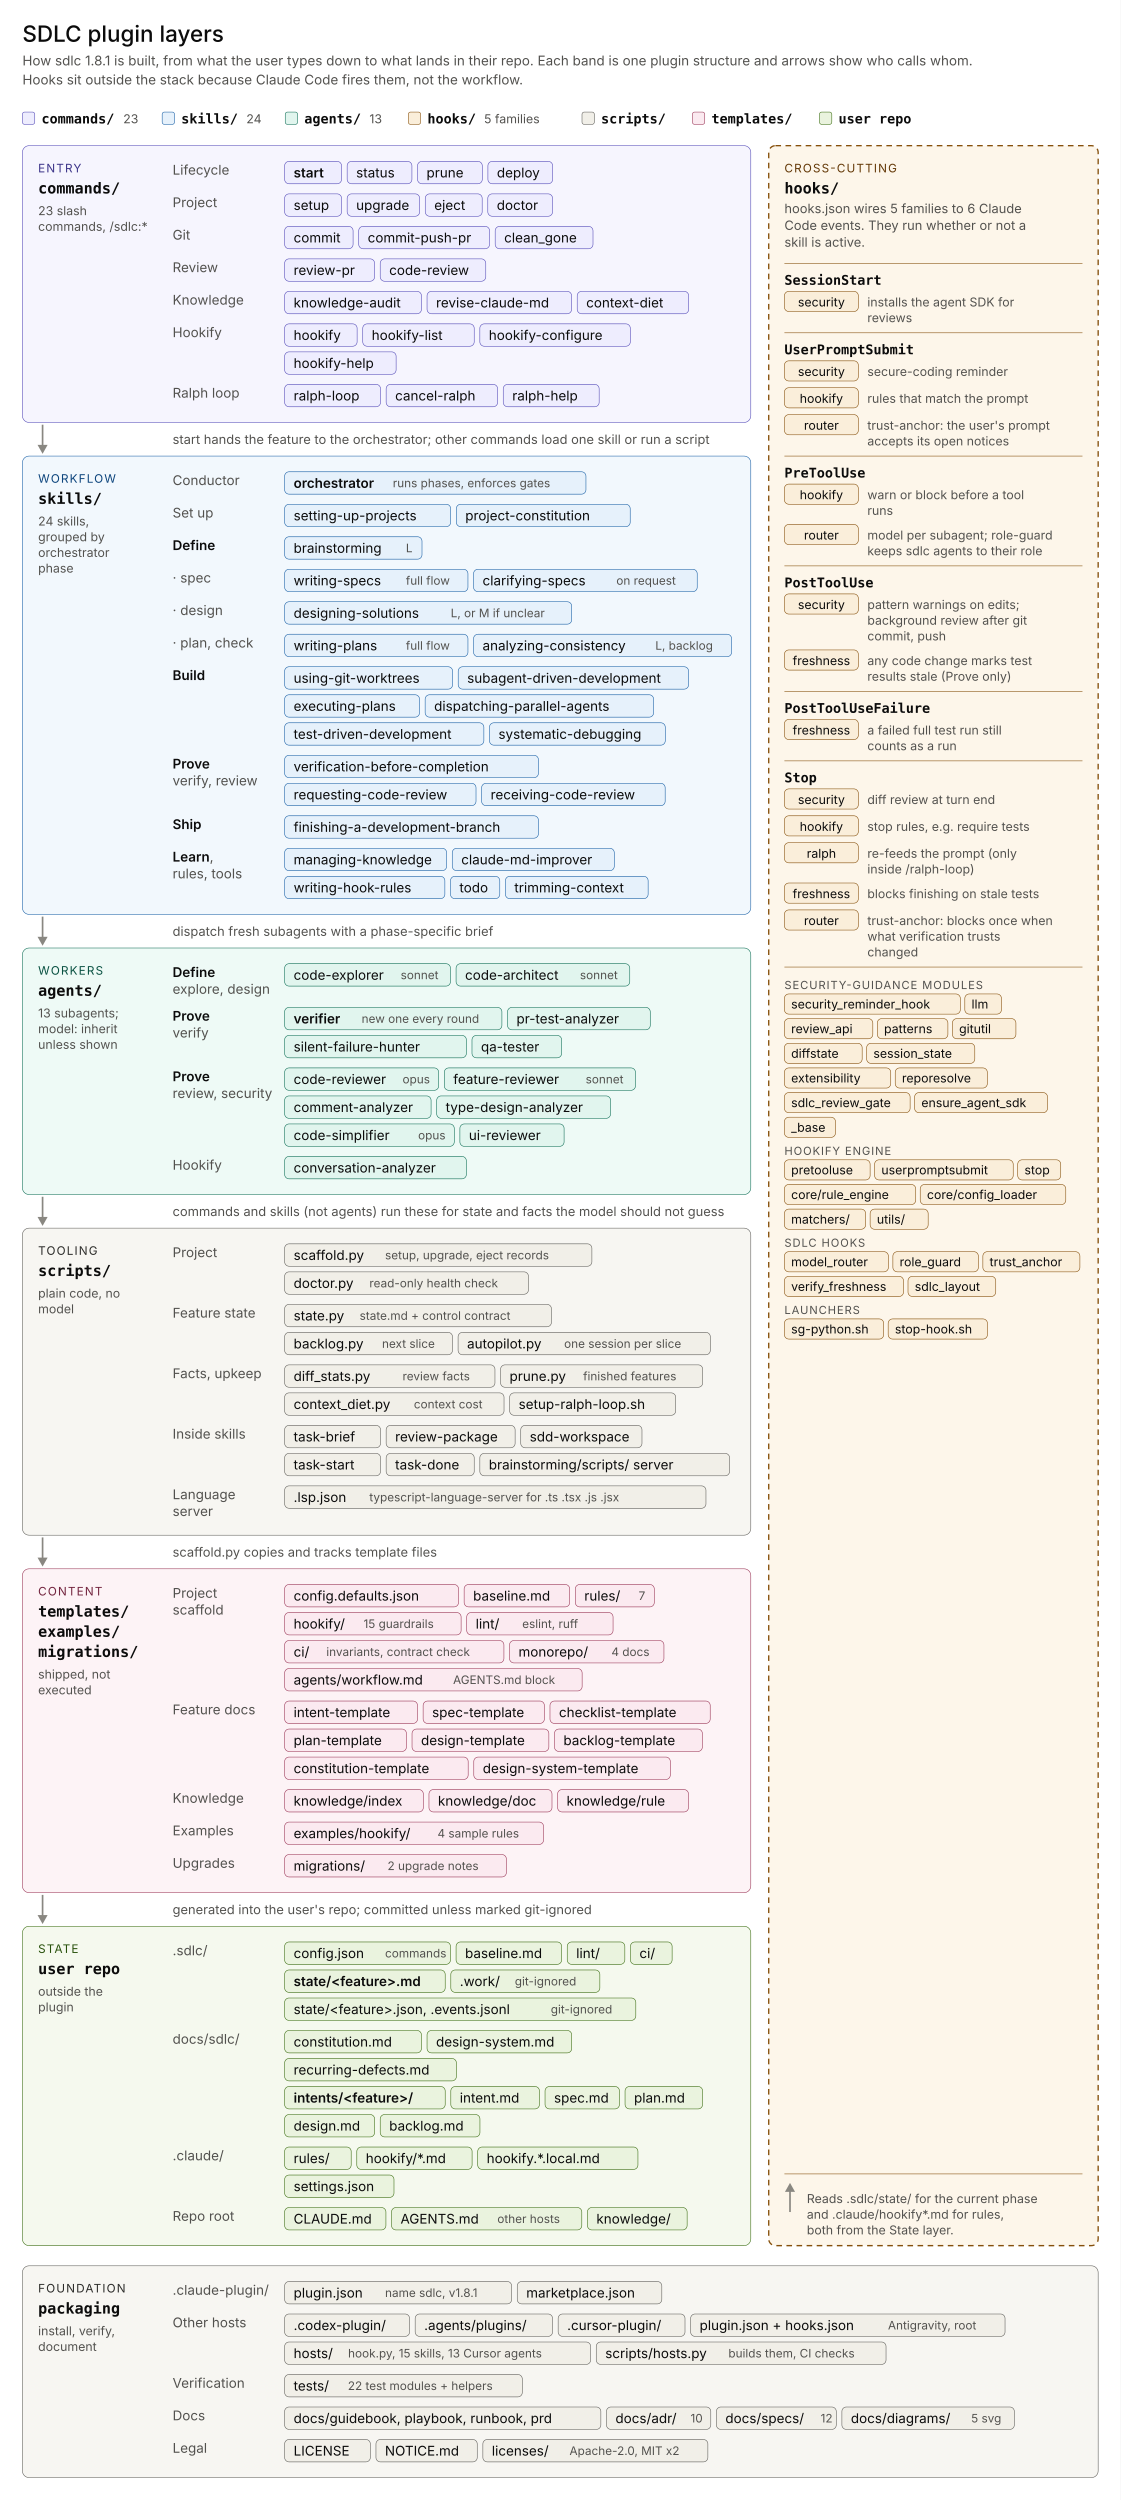
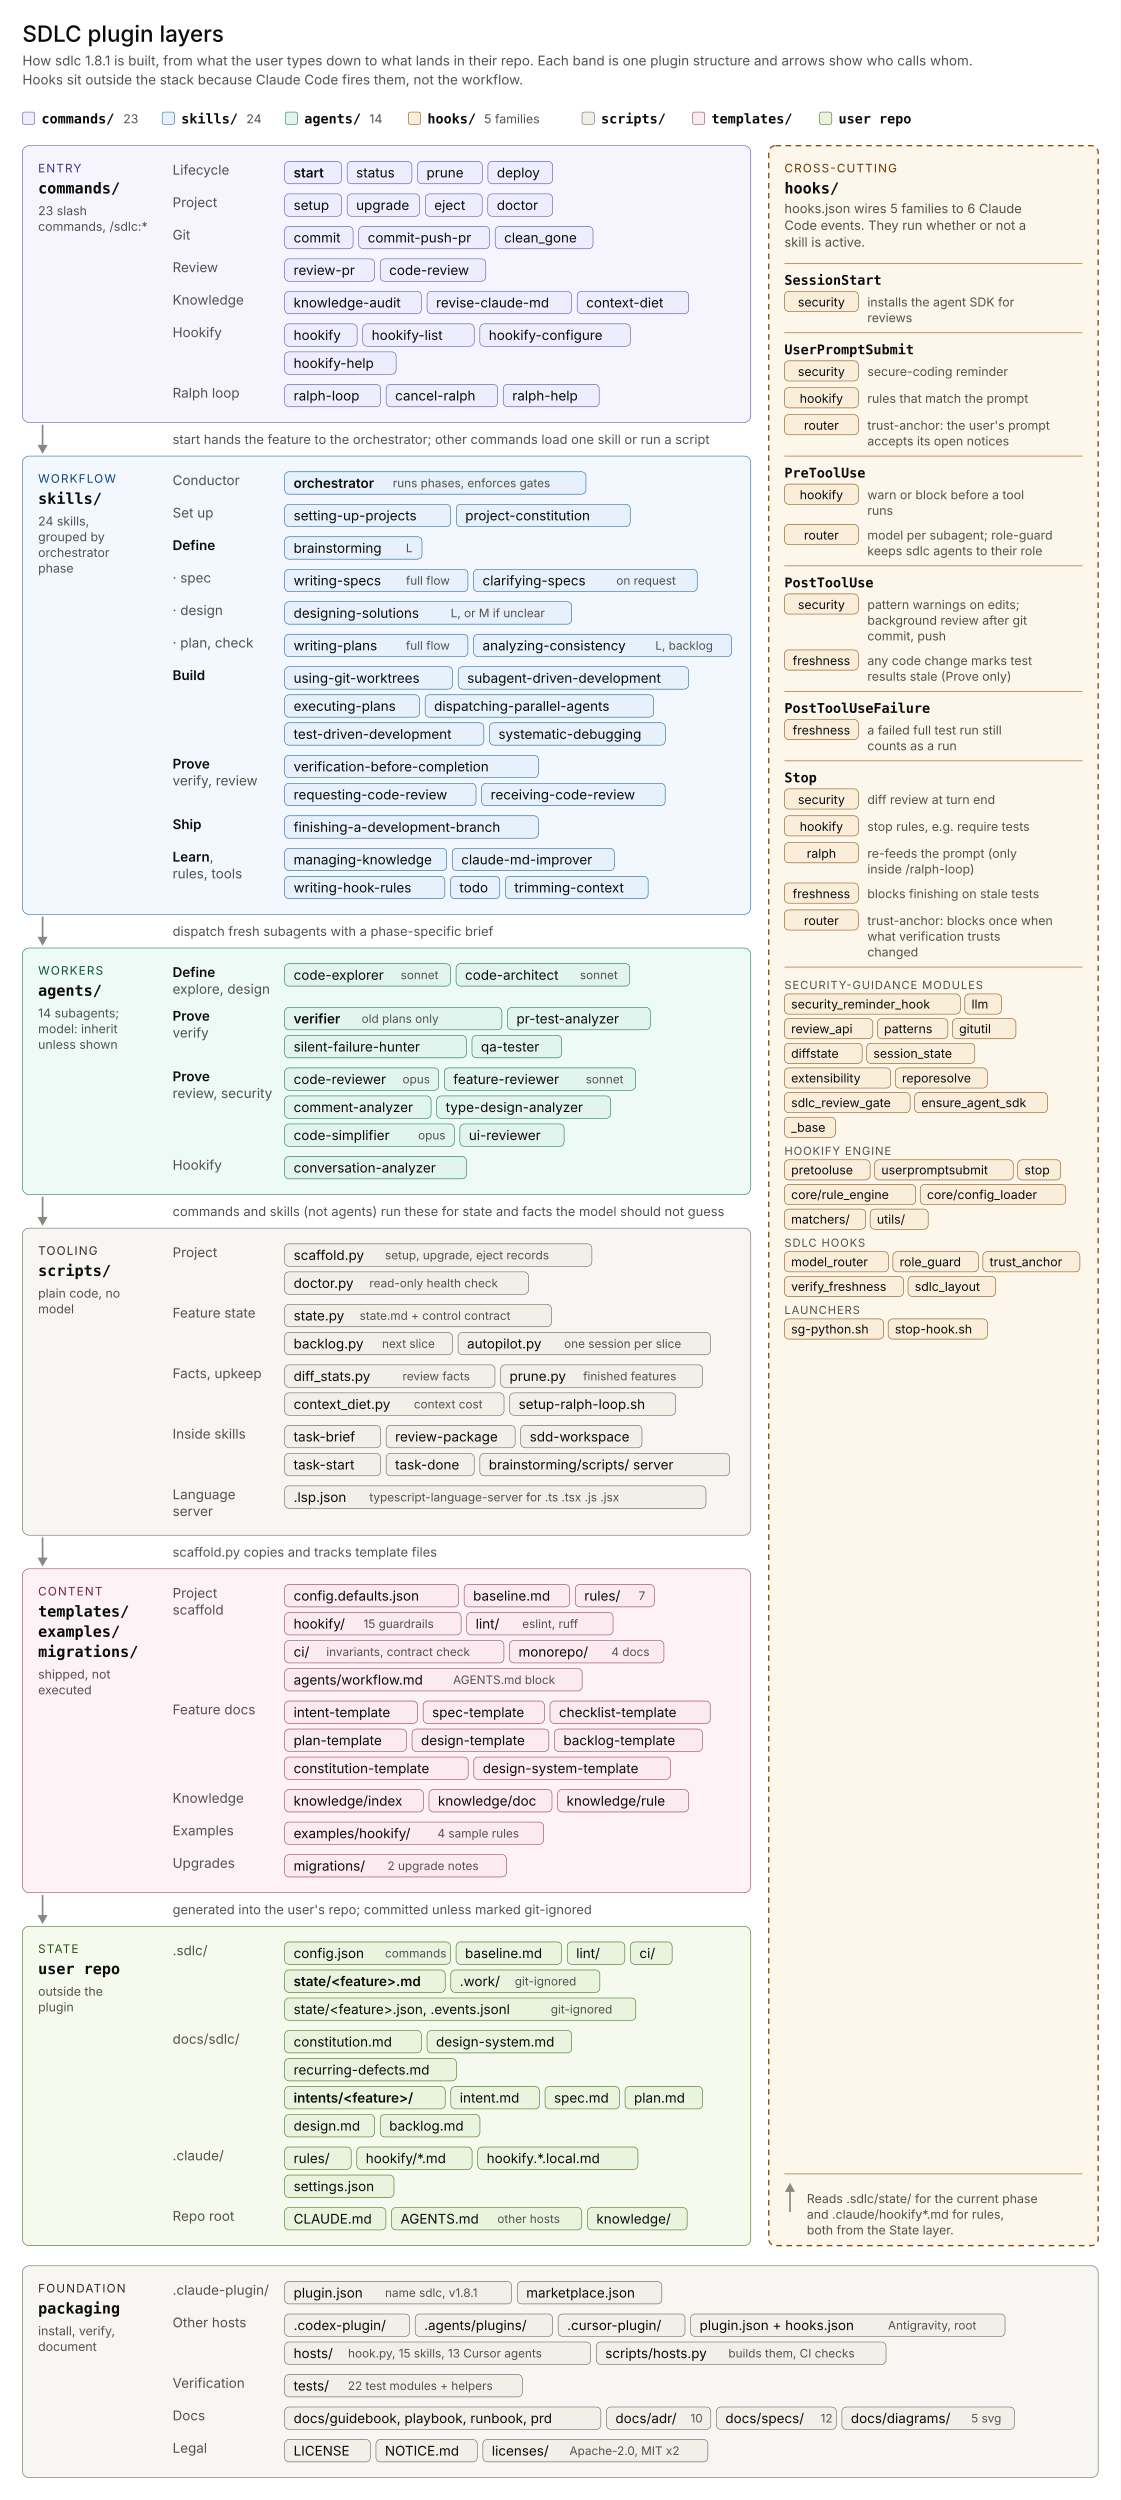
<svg xmlns="http://www.w3.org/2000/svg" width="100%" viewBox="0 0 1000 2231" role="img">
  <style>
text{font-family:anthropic-sans,-apple-system,"system-ui","Segoe UI",sans-serif;dominant-baseline:central;text-anchor:start}
.dir{font-family:ui-monospace,"SF Mono",Menlo,Consolas,monospace;font-weight:600}
.bg{fill:#ffffff}.tx{fill:#0b0b0b}.mu{fill:#52514e}
.a{stroke:#898781;stroke-width:1.5;fill:none}.af{fill:#898781}
rect{stroke-width:.5}.sep{stroke-width:.5}
.panel{fill:none;stroke-width:1.2;stroke-dasharray:5 4}
.cmd .bd{fill:#f6f5fe}.cmd .ch{fill:#eeedfe}.cmd .bd,.cmd .ch,.cmd .panel{stroke:#534ab7}.cmd .eb{fill:#3c3489}
.skill .bd{fill:#f2f8fd}.skill .ch{fill:#e6f1fb}.skill .bd,.skill .ch{stroke:#185fa5}.skill .eb{fill:#0c447c}
.agent .bd{fill:#eefaf6}.agent .ch{fill:#e1f5ee}.agent .bd,.agent .ch{stroke:#0f6e56}.agent .eb{fill:#085041}
.hook .ch{fill:#faeeda}.hook .ch,.hook .panel,.hook .sep{stroke:#854f0b}.hook .panel{fill:#fdf6ea}.hook .eb{fill:#633806}
.tool .bd{fill:#f7f6f2}.tool .ch{fill:#f1efe8}.tool .bd,.tool .ch{stroke:#5f5e5a}.tool .eb{fill:#2c2c2a}
.tmpl .bd{fill:#fdf3f6}.tmpl .ch{fill:#fbeaf0}.tmpl .bd,.tmpl .ch{stroke:#993556}.tmpl .eb{fill:#72243e}
.state .bd{fill:#f5f9ee}.state .ch{fill:#eaf3de}.state .bd,.state .ch{stroke:#3b6d11}.state .eb{fill:#27500a}
@media (prefers-color-scheme:dark){
.bg{fill:#1f1e1d}.tx{fill:#f0efea}.mu{fill:#aaa8a2}.a{stroke:#a09e96}.af{fill:#a09e96}
.cmd .bd{fill:#1d1b38}.cmd .ch{fill:#26244a}.cmd .bd,.cmd .ch,.cmd .panel{stroke:#a098f0}.cmd .eb{fill:#cecbfa}
.skill .bd{fill:#0c2036}.skill .ch{fill:#102a44}.skill .bd,.skill .ch{stroke:#6aa8e6}.skill .eb{fill:#b5d4f4}
.agent .bd{fill:#09271f}.agent .ch{fill:#0c3228}.agent .bd,.agent .ch{stroke:#5ac8a5}.agent .eb{fill:#aae6d4}
.hook .ch{fill:#3d2a10}.hook .ch,.hook .panel,.hook .sep{stroke:#e0a04c}.hook .panel{fill:#2f2010}.hook .eb{fill:#f5d9a8}
.tool .bd{fill:#232220}.tool .ch{fill:#2e2d2a}.tool .bd,.tool .ch{stroke:#a09e96}.tool .eb{fill:#d3d1c7}
.tmpl .bd{fill:#2e1520}.tmpl .ch{fill:#44192b}.tmpl .bd,.tmpl .ch{stroke:#e68aa8}.tmpl .eb{fill:#f4c0d1}
.state .bd{fill:#17240c}.state .ch{fill:#1f3310}.state .bd,.state .ch{stroke:#97c459}.state .eb{fill:#c0dd97}
}
</style>
  <rect class="bg" x="0" y="0" width="1000" height="2231" />
  <text class="tx" x="20" y="30" font-size="20" font-weight="500">SDLC plugin layers</text>
  <text class="mu" x="20" y="54" font-size="12">How sdlc 1.8.1 is built, from what the user types down to what lands in their repo. Each band is one plugin structure and arrows show who calls whom.</text>
  <text class="mu" x="20" y="71" font-size="12">Hooks sit outside the stack because Claude Code fires them, not the workflow.</text>
  <g class="cmd">
    <rect class="ch" x="20" y="100" width="11" height="11" rx="2" />
  </g>
  <text class="tx dir" x="37" y="106" font-size="12">commands/</text>
  <text class="mu" x="109.96" y="106" font-size="11">23</text>
  <g class="skill">
    <rect class="ch" x="144.72" y="100" width="11" height="11" rx="2" />
  </g>
  <text class="tx dir" x="161.72" y="106" font-size="12">skills/</text>
  <text class="mu" x="219.8" y="106" font-size="11">24</text>
  <g class="agent">
    <rect class="ch" x="254.56" y="100" width="11" height="11" rx="2" />
  </g>
  <text class="tx dir" x="271.56" y="106" font-size="12">agents/</text>
-   <text class="mu" x="329.64" y="106" font-size="11">13</text>
+   <text class="mu" x="329.64" y="106" font-size="11">14</text>
  <g class="hook">
    <rect class="ch" x="364.4" y="100" width="11" height="11" rx="2" />
  </g>
  <text class="tx dir" x="381.4" y="106" font-size="12">hooks/</text>
  <text class="mu" x="432.04" y="106" font-size="11">5 families</text>
  <g class="tool">
    <rect class="ch" x="519.38" y="100" width="11" height="11" rx="2" />
  </g>
  <text class="tx dir" x="536.38" y="106" font-size="12">scripts/</text>
  <g class="tmpl">
    <rect class="ch" x="617.9" y="100" width="11" height="11" rx="2" />
  </g>
  <text class="tx dir" x="634.9" y="106" font-size="12">templates/</text>
  <g class="state">
    <rect class="ch" x="731.3" y="100" width="11" height="11" rx="2" />
  </g>
  <text class="tx dir" x="748.3" y="106" font-size="12">user repo</text>
  <g class="cmd">
    <rect class="bd" x="20" y="130" width="650" height="247.0" rx="6" />
    <text class="eb" x="34.0" y="150.0" font-size="10.5" letter-spacing="1">ENTRY</text>
    <text class="dir tx" x="34.0" y="168.0" font-size="13.5">commands/</text>
    <text class="mu" x="34.0" y="188.0" font-size="11">23 slash</text>
    <text class="mu" x="34.0" y="202.0" font-size="11">commands, /sdlc:*</text>
    <text class="mu" x="154.0" y="151.5" font-size="12">Lifecycle</text>
    <rect class="ch" x="254.0" y="144.0" width="50.8" height="20" rx="4" stroke-width="1.2" />
    <text class="tx" x="262.0" y="154.0" font-size="12" font-weight="600">start</text>
    <rect class="ch" x="309.8" y="144.0" width="57.8" height="20" rx="4" />
    <text class="tx" x="317.8" y="154.0" font-size="12">status</text>
    <rect class="ch" x="372.6" y="144.0" width="57.8" height="20" rx="4" />
    <text class="tx" x="380.6" y="154.0" font-size="12">prune</text>
    <rect class="ch" x="435.4" y="144.0" width="57.8" height="20" rx="4" />
    <text class="tx" x="443.4" y="154.0" font-size="12">deploy</text>
    <text class="mu" x="154.0" y="180.5" font-size="12">Project</text>
    <rect class="ch" x="254.0" y="173.0" width="50.8" height="20" rx="4" />
    <text class="tx" x="262.0" y="183.0" font-size="12">setup</text>
    <rect class="ch" x="309.8" y="173.0" width="64.7" height="20" rx="4" />
    <text class="tx" x="317.8" y="183.0" font-size="12">upgrade</text>
    <rect class="ch" x="379.5" y="173.0" width="50.8" height="20" rx="4" />
    <text class="tx" x="387.5" y="183.0" font-size="12">eject</text>
    <rect class="ch" x="435.3" y="173.0" width="57.8" height="20" rx="4" />
    <text class="tx" x="443.3" y="183.0" font-size="12">doctor</text>
    <text class="mu" x="154.0" y="209.5" font-size="12">Git</text>
    <rect class="ch" x="254.0" y="202.0" width="61.1" height="20" rx="4" />
    <text class="tx" x="262.0" y="212.0" font-size="12">commit</text>
    <rect class="ch" x="320.1" y="202.0" width="116.8" height="20" rx="4" />
    <text class="tx" x="328.1" y="212.0" font-size="12">commit-push-pr</text>
    <rect class="ch" x="441.9" y="202.0" width="87.3" height="20" rx="4" />
    <text class="tx" x="449.9" y="212.0" font-size="12">clean_gone</text>
    <text class="mu" x="154.0" y="238.5" font-size="12">Review</text>
    <rect class="ch" x="254.0" y="231.0" width="80.3" height="20" rx="4" />
    <text class="tx" x="262.0" y="241.0" font-size="12">review-pr</text>
    <rect class="ch" x="339.3" y="231.0" width="94.2" height="20" rx="4" />
    <text class="tx" x="347.3" y="241.0" font-size="12">code-review</text>
    <text class="mu" x="154.0" y="267.5" font-size="12">Knowledge</text>
    <rect class="ch" x="254.0" y="260.0" width="122.1" height="20" rx="4" />
    <text class="tx" x="262.0" y="270.0" font-size="12">knowledge-audit</text>
    <rect class="ch" x="381.1" y="260.0" width="129.0" height="20" rx="4" />
    <text class="tx" x="389.1" y="270.0" font-size="12">revise-claude-md</text>
    <rect class="ch" x="515.1" y="260.0" width="99.5" height="20" rx="4" />
    <text class="tx" x="523.1" y="270.0" font-size="12">context-diet</text>
    <text class="mu" x="154.0" y="296.5" font-size="12">Hookify</text>
    <rect class="ch" x="254.0" y="289.0" width="64.7" height="20" rx="4" />
    <text class="tx" x="262.0" y="299.0" font-size="12">hookify</text>
    <rect class="ch" x="323.7" y="289.0" width="99.5" height="20" rx="4" />
    <text class="tx" x="331.7" y="299.0" font-size="12">hookify-list</text>
    <rect class="ch" x="428.2" y="289.0" width="134.3" height="20" rx="4" />
    <text class="tx" x="436.2" y="299.0" font-size="12">hookify-configure</text>
    <rect class="ch" x="254.0" y="314.0" width="99.5" height="20" rx="4" />
    <text class="tx" x="262.0" y="324.0" font-size="12">hookify-help</text>
    <text class="mu" x="154.0" y="350.5" font-size="12">Ralph loop</text>
    <rect class="ch" x="254.0" y="343.0" width="85.6" height="20" rx="4" />
    <text class="tx" x="262.0" y="353.0" font-size="12">ralph-loop</text>
    <rect class="ch" x="344.6" y="343.0" width="99.5" height="20" rx="4" />
    <text class="tx" x="352.6" y="353.0" font-size="12">cancel-ralph</text>
    <rect class="ch" x="449.1" y="343.0" width="85.6" height="20" rx="4" />
    <text class="tx" x="457.1" y="353.0" font-size="12">ralph-help</text>
  </g>
  <line class="a" x1="38" y1="379" x2="38" y2="398" />
  <polygon class="af" points="33.5,397 42.5,397 38,405" />
  <text class="mu" x="154.0" y="392.0" font-size="11.5">start hands the feature to the orchestrator; other commands load one skill or run a script</text>
  <g class="skill">
    <rect class="bd" x="20" y="407" width="650" height="409.0" rx="6" />
    <text class="eb" x="34.0" y="427.0" font-size="10.5" letter-spacing="1">WORKFLOW</text>
    <text class="dir tx" x="34.0" y="445.0" font-size="13.5">skills/</text>
    <text class="mu" x="34.0" y="465.0" font-size="11">24 skills,</text>
    <text class="mu" x="34.0" y="479.0" font-size="11">grouped by</text>
    <text class="mu" x="34.0" y="493.0" font-size="11">orchestrator</text>
    <text class="mu" x="34.0" y="507.0" font-size="11">phase</text>
    <text class="mu" x="154.0" y="428.5" font-size="12">Conductor</text>
    <rect class="ch" x="254.0" y="421.0" width="268.9" height="20" rx="4" stroke-width="1.2" />
    <text class="tx" x="262.0" y="431.0" font-size="12" font-weight="600">orchestrator</text>
    <text class="mu" x="350.5" y="431.0" font-size="10.5">runs phases, enforces gates</text>
    <text class="mu" x="154.0" y="457.5" font-size="12">Set up</text>
    <rect class="ch" x="254.0" y="450.0" width="148.2" height="20" rx="4" />
    <text class="tx" x="262.0" y="460.0" font-size="12">setting-up-projects</text>
    <rect class="ch" x="407.2" y="450.0" width="155.2" height="20" rx="4" />
    <text class="tx" x="415.2" y="460.0" font-size="12">project-constitution</text>
    <text class="mu" x="154.0" y="486.5" font-size="12">
      <tspan class="tx" font-weight="600">Define</tspan>
    </text>
    <rect class="ch" x="254.0" y="479.0" width="122.6" height="20" rx="4" />
    <text class="tx" x="262.0" y="489.0" font-size="12">brainstorming</text>
    <text class="mu" x="362.2" y="489.0" font-size="10.5">L</text>
    <text class="mu" x="154.0" y="515.5" font-size="12">· spec</text>
    <rect class="ch" x="254.0" y="508.0" width="163.6" height="20" rx="4" />
    <text class="tx" x="262.0" y="518.0" font-size="12">writing-specs</text>
    <text class="mu" x="362.2" y="518.0" font-size="10.5">full flow</text>
    <rect class="ch" x="422.6" y="508.0" width="199.6" height="20" rx="4" />
    <text class="tx" x="430.6" y="518.0" font-size="12">clarifying-specs</text>
    <text class="mu" x="550.0" y="518.0" font-size="10.5">on request</text>
    <text class="mu" x="154.0" y="544.5" font-size="12">· design</text>
    <rect class="ch" x="254.0" y="537.0" width="256.2" height="20" rx="4" />
    <text class="tx" x="262.0" y="547.0" font-size="12">designing-solutions</text>
    <text class="mu" x="402.2" y="547.0" font-size="10.5">L, or M if unclear</text>
    <text class="mu" x="154.0" y="573.5" font-size="12">· plan, check</text>
    <rect class="ch" x="254.0" y="566.0" width="163.6" height="20" rx="4" />
    <text class="tx" x="262.0" y="576.0" font-size="12">writing-plans</text>
    <text class="mu" x="362.2" y="576.0" font-size="10.5">full flow</text>
    <rect class="ch" x="422.6" y="566.0" width="230.3" height="20" rx="4" />
    <text class="tx" x="430.6" y="576.0" font-size="12">analyzing-consistency</text>
    <text class="mu" x="584.8" y="576.0" font-size="10.5">L, backlog</text>
    <text class="mu" x="154.0" y="602.5" font-size="12">
      <tspan class="tx" font-weight="600">Build</tspan>
    </text>
    <rect class="ch" x="254.0" y="595.0" width="149.9" height="20" rx="4" />
    <text class="tx" x="262.0" y="605.0" font-size="12">using-git-worktrees</text>
    <rect class="ch" x="408.9" y="595.0" width="205.6" height="20" rx="4" />
    <text class="tx" x="416.9" y="605.0" font-size="12">subagent-driven-development</text>
    <rect class="ch" x="254.0" y="620.0" width="120.4" height="20" rx="4" />
    <text class="tx" x="262.0" y="630.0" font-size="12">executing-plans</text>
    <rect class="ch" x="379.4" y="620.0" width="203.9" height="20" rx="4" />
    <text class="tx" x="387.4" y="630.0" font-size="12">dispatching-parallel-agents</text>
    <rect class="ch" x="254.0" y="645.0" width="177.8" height="20" rx="4" />
    <text class="tx" x="262.0" y="655.0" font-size="12">test-driven-development</text>
    <rect class="ch" x="436.8" y="645.0" width="156.9" height="20" rx="4" />
    <text class="tx" x="444.8" y="655.0" font-size="12">systematic-debugging</text>
    <text class="mu" x="154.0" y="681.5" font-size="12">
      <tspan class="tx" font-weight="600">Prove</tspan>
    </text>
    <text class="mu" x="154.0" y="696.5" font-size="12">verify, review</text>
    <rect class="ch" x="254.0" y="674.0" width="226.5" height="20" rx="4" />
    <text class="tx" x="262.0" y="684.0" font-size="12">verification-before-completion</text>
    <rect class="ch" x="254.0" y="699.0" width="170.8" height="20" rx="4" />
    <text class="tx" x="262.0" y="709.0" font-size="12">requesting-code-review</text>
    <rect class="ch" x="429.8" y="699.0" width="163.8" height="20" rx="4" />
    <text class="tx" x="437.8" y="709.0" font-size="12">receiving-code-review</text>
    <text class="mu" x="154.0" y="735.5" font-size="12">
      <tspan class="tx" font-weight="600">Ship</tspan>
    </text>
    <rect class="ch" x="254.0" y="728.0" width="226.5" height="20" rx="4" />
    <text class="tx" x="262.0" y="738.0" font-size="12">finishing-a-development-branch</text>
    <text class="mu" x="154.0" y="764.5" font-size="12">
      <tspan class="tx" font-weight="600">Learn</tspan>,</text>
    <text class="mu" x="154.0" y="779.5" font-size="12">rules, tools</text>
    <rect class="ch" x="254.0" y="757.0" width="144.6" height="20" rx="4" />
    <text class="tx" x="262.0" y="767.0" font-size="12">managing-knowledge</text>
    <rect class="ch" x="403.6" y="757.0" width="144.6" height="20" rx="4" />
    <text class="tx" x="411.6" y="767.0" font-size="12">claude-md-improver</text>
    <rect class="ch" x="254.0" y="782.0" width="143.0" height="20" rx="4" />
    <text class="tx" x="262.0" y="792.0" font-size="12">writing-hook-rules</text>
    <rect class="ch" x="402.0" y="782.0" width="44.0" height="20" rx="4" />
    <text class="tx" x="410.0" y="792.0" font-size="12">todo</text>
    <rect class="ch" x="451.0" y="782.0" width="127.4" height="20" rx="4" />
    <text class="tx" x="459.0" y="792.0" font-size="12">trimming-context</text>
  </g>
  <line class="a" x1="38" y1="818" x2="38" y2="837" />
  <polygon class="af" points="33.5,836 42.5,836 38,844" />
  <text class="mu" x="154.0" y="831.0" font-size="11.5">dispatch fresh subagents with a phase-specific brief</text>
  <g class="agent">
    <rect class="bd" x="20" y="846" width="650" height="220.0" rx="6" />
    <text class="eb" x="34.0" y="866.0" font-size="10.5" letter-spacing="1">WORKERS</text>
    <text class="dir tx" x="34.0" y="884.0" font-size="13.5">agents/</text>
-     <text class="mu" x="34.0" y="904.0" font-size="11">13 subagents;</text>
+     <text class="mu" x="34.0" y="904.0" font-size="11">14 subagents;</text>
    <text class="mu" x="34.0" y="918.0" font-size="11">model: inherit</text>
    <text class="mu" x="34.0" y="932.0" font-size="11">unless shown</text>
    <text class="mu" x="154.0" y="867.5" font-size="12">
      <tspan class="tx" font-weight="600">Define</tspan>
    </text>
    <text class="mu" x="154.0" y="882.5" font-size="12">explore, design</text>
    <rect class="ch" x="254.0" y="860.0" width="148.0" height="20" rx="4" />
    <text class="tx" x="262.0" y="870.0" font-size="12">code-explorer</text>
    <text class="mu" x="357.5" y="870.0" font-size="10.5">sonnet</text>
    <rect class="ch" x="407.0" y="860.0" width="155.0" height="20" rx="4" />
    <text class="tx" x="415.0" y="870.0" font-size="12">code-architect</text>
    <text class="mu" x="517.5" y="870.0" font-size="10.5">sonnet</text>
    <text class="mu" x="154.0" y="906.5" font-size="12">
      <tspan class="tx" font-weight="600">Prove</tspan>
    </text>
    <text class="mu" x="154.0" y="921.5" font-size="12">verify</text>
    <rect class="ch" x="254.0" y="899.0" width="193.9" height="20" rx="4" stroke-width="1.2" />
    <text class="tx" x="262.0" y="909.0" font-size="12" font-weight="600">verifier</text>
-     <text class="mu" x="322.7" y="909.0" font-size="10.5">new one every round</text>
+     <text class="mu" x="322.7" y="909.0" font-size="10.5">old plans only</text>
    <rect class="ch" x="452.9" y="899.0" width="127.4" height="20" rx="4" />
    <text class="tx" x="460.9" y="909.0" font-size="12">pr-test-analyzer</text>
    <rect class="ch" x="254.0" y="924.0" width="162.2" height="20" rx="4" />
    <text class="tx" x="262.0" y="934.0" font-size="12">silent-failure-hunter</text>
    <rect class="ch" x="421.2" y="924.0" width="80.0" height="20" rx="4" />
    <text class="tx" x="429.2" y="934.0" font-size="12">qa-tester</text>
    <text class="mu" x="154.0" y="960.5" font-size="12">
      <tspan class="tx" font-weight="600">Prove</tspan>
    </text>
    <text class="mu" x="154.0" y="975.5" font-size="12">review, security</text>
    <rect class="ch" x="254.0" y="953.0" width="137.5" height="20" rx="4" />
    <text class="tx" x="262.0" y="963.0" font-size="12">code-reviewer</text>
    <text class="mu" x="359.2" y="963.0" font-size="10.5">opus</text>
    <rect class="ch" x="396.5" y="953.0" width="170.6" height="20" rx="4" />
    <text class="tx" x="404.5" y="963.0" font-size="12">feature-reviewer</text>
    <text class="mu" x="522.6" y="963.0" font-size="10.5">sonnet</text>
    <rect class="ch" x="254.0" y="978.0" width="130.7" height="20" rx="4" />
    <text class="tx" x="262.0" y="988.0" font-size="12">comment-analyzer</text>
    <rect class="ch" x="389.7" y="978.0" width="155.2" height="20" rx="4" />
    <text class="tx" x="397.7" y="988.0" font-size="12">type-design-analyzer</text>
    <rect class="ch" x="254.0" y="1003.0" width="151.4" height="20" rx="4" />
    <text class="tx" x="262.0" y="1013.0" font-size="12">code-simplifier</text>
    <text class="mu" x="373.1" y="1013.0" font-size="10.5">opus</text>
    <rect class="ch" x="410.4" y="1003.0" width="93.0" height="20" rx="4" />
    <text class="tx" x="418.4" y="1013.0" font-size="12">ui-reviewer</text>
    <text class="mu" x="154.0" y="1039.5" font-size="12">Hookify</text>
    <rect class="ch" x="254.0" y="1032.0" width="162.2" height="20" rx="4" />
    <text class="tx" x="262.0" y="1042.0" font-size="12">conversation-analyzer</text>
  </g>
  <line class="a" x1="38" y1="1068" x2="38" y2="1087" />
  <polygon class="af" points="33.5,1086 42.5,1086 38,1094" />
  <text class="mu" x="154.0" y="1081.0" font-size="11.5">commands and skills (not agents) run these for state and facts the model should not guess</text>
  <g class="tool">
    <rect class="bd" x="20" y="1096" width="650" height="274.0" rx="6" />
    <text class="eb" x="34.0" y="1116.0" font-size="10.5" letter-spacing="1">TOOLING</text>
    <text class="dir tx" x="34.0" y="1134.0" font-size="13.5">scripts/</text>
    <text class="mu" x="34.0" y="1154.0" font-size="11">plain code, no</text>
    <text class="mu" x="34.0" y="1168.0" font-size="11">model</text>
    <text class="mu" x="154.0" y="1117.5" font-size="12">Project</text>
    <rect class="ch" x="254.0" y="1110.0" width="274.2" height="20" rx="4" />
    <text class="tx" x="262.0" y="1120.0" font-size="12">scaffold.py</text>
    <text class="mu" x="343.6" y="1120.0" font-size="10.5">setup, upgrade, eject records</text>
    <rect class="ch" x="254.0" y="1135.0" width="217.6" height="20" rx="4" />
    <text class="tx" x="262.0" y="1145.0" font-size="12">doctor.py</text>
    <text class="mu" x="329.6" y="1145.0" font-size="10.5">read-only health check</text>
    <text class="mu" x="154.0" y="1171.5" font-size="12">Feature state</text>
    <rect class="ch" x="254.0" y="1164.0" width="238.1" height="20" rx="4" />
    <text class="tx" x="262.0" y="1174.0" font-size="12">state.py</text>
    <text class="mu" x="320.9" y="1174.0" font-size="10.5">state.md + control contract</text>
    <rect class="ch" x="254.0" y="1189.0" width="149.8" height="20" rx="4" />
    <text class="tx" x="262.0" y="1199.0" font-size="12">backlog.py</text>
    <text class="mu" x="340.9" y="1199.0" font-size="10.5">next slice</text>
    <rect class="ch" x="408.8" y="1189.0" width="225.1" height="20" rx="4" />
    <text class="tx" x="416.8" y="1199.0" font-size="12">autopilot.py</text>
    <text class="mu" x="503.4" y="1199.0" font-size="10.5">one session per slice</text>
    <text class="mu" x="154.0" y="1225.5" font-size="12">Facts, upkeep</text>
    <rect class="ch" x="254.0" y="1218.0" width="187.7" height="20" rx="4" />
    <text class="tx" x="262.0" y="1228.0" font-size="12">diff_stats.py</text>
    <text class="mu" x="359.2" y="1228.0" font-size="10.5">review facts</text>
    <rect class="ch" x="446.7" y="1218.0" width="180.4" height="20" rx="4" />
    <text class="tx" x="454.7" y="1228.0" font-size="12">prune.py</text>
    <text class="mu" x="520.4" y="1228.0" font-size="10.5">finished features</text>
    <rect class="ch" x="254.0" y="1243.0" width="195.8" height="20" rx="4" />
    <text class="tx" x="262.0" y="1253.0" font-size="12">context_diet.py</text>
    <text class="mu" x="369.3" y="1253.0" font-size="10.5">context cost</text>
    <rect class="ch" x="454.8" y="1243.0" width="148.2" height="20" rx="4" />
    <text class="tx" x="462.8" y="1253.0" font-size="12">setup-ralph-loop.sh</text>
    <text class="mu" x="154.0" y="1279.5" font-size="12">Inside skills</text>
    <rect class="ch" x="254.0" y="1272.0" width="85.6" height="20" rx="4" />
    <text class="tx" x="262.0" y="1282.0" font-size="12">task-brief</text>
    <rect class="ch" x="344.6" y="1272.0" width="115.1" height="20" rx="4" />
    <text class="tx" x="352.6" y="1282.0" font-size="12">review-package</text>
    <rect class="ch" x="464.7" y="1272.0" width="108.2" height="20" rx="4" />
    <text class="tx" x="472.7" y="1282.0" font-size="12">sdd-workspace</text>
    <rect class="ch" x="254.0" y="1297.0" width="85.6" height="20" rx="4" />
    <text class="tx" x="262.0" y="1307.0" font-size="12">task-start</text>
    <rect class="ch" x="344.6" y="1297.0" width="78.6" height="20" rx="4" />
    <text class="tx" x="352.6" y="1307.0" font-size="12">task-done</text>
    <rect class="ch" x="428.2" y="1297.0" width="222.9" height="20" rx="4" />
    <text class="tx" x="436.2" y="1307.0" font-size="12">brainstorming/scripts/ server</text>
    <text class="mu" x="154.0" y="1333.5" font-size="12">Language</text>
    <text class="mu" x="154.0" y="1348.5" font-size="12">server</text>
    <rect class="ch" x="254.0" y="1326.0" width="376.0" height="20" rx="4" />
    <text class="tx" x="262.0" y="1336.0" font-size="12">.lsp.json</text>
    <text class="mu" x="329.6" y="1336.0" font-size="10.5">typescript-language-server for .ts .tsx .js .jsx</text>
  </g>
  <line class="a" x1="38" y1="1372" x2="38" y2="1391" />
  <polygon class="af" points="33.5,1390 42.5,1390 38,1398" />
  <text class="mu" x="154.0" y="1385.0" font-size="11.5">scaffold.py copies and tracks template files</text>
  <g class="tmpl">
    <rect class="bd" x="20" y="1400" width="650" height="289.0" rx="6" />
    <text class="eb" x="34.0" y="1420.0" font-size="10.5" letter-spacing="1">CONTENT</text>
    <text class="dir tx" x="34.0" y="1438.0" font-size="13.5">templates/</text>
    <text class="dir tx" x="34.0" y="1456.0" font-size="13.5">examples/</text>
    <text class="dir tx" x="34.0" y="1474.0" font-size="13.5">migrations/</text>
    <text class="mu" x="34.0" y="1494.0" font-size="11">shipped, not</text>
    <text class="mu" x="34.0" y="1508.0" font-size="11">executed</text>
    <text class="mu" x="154.0" y="1421.5" font-size="12">Project</text>
    <text class="mu" x="154.0" y="1436.5" font-size="12">scaffold</text>
    <rect class="ch" x="254.0" y="1414.0" width="155.2" height="20" rx="4" />
    <text class="tx" x="262.0" y="1424.0" font-size="12">config.defaults.json</text>
    <rect class="ch" x="414.2" y="1414.0" width="94.2" height="20" rx="4" />
    <text class="tx" x="422.2" y="1424.0" font-size="12">baseline.md</text>
    <rect class="ch" x="513.4" y="1414.0" width="70.5" height="20" rx="4" />
    <text class="tx" x="521.4" y="1424.0" font-size="12">rules/</text>
    <text class="mu" x="569.9" y="1424.0" font-size="10.5">7</text>
    <rect class="ch" x="254.0" y="1439.0" width="157.5" height="20" rx="4" />
    <text class="tx" x="262.0" y="1449.0" font-size="12">hookify/</text>
    <text class="mu" x="324.4" y="1449.0" font-size="10.5">15 guardrails</text>
    <rect class="ch" x="416.5" y="1439.0" width="130.6" height="20" rx="4" />
    <text class="tx" x="424.5" y="1449.0" font-size="12">lint/</text>
    <text class="mu" x="466.0" y="1449.0" font-size="10.5">eslint, ruff</text>
    <rect class="ch" x="254.0" y="1464.0" width="195.7" height="20" rx="4" />
    <text class="tx" x="262.0" y="1474.0" font-size="12">ci/</text>
    <text class="mu" x="291.2" y="1474.0" font-size="10.5">invariants, contract check</text>
    <rect class="ch" x="454.7" y="1464.0" width="137.8" height="20" rx="4" />
    <text class="tx" x="462.7" y="1474.0" font-size="12">monorepo/</text>
    <text class="mu" x="545.6" y="1474.0" font-size="10.5">4 docs</text>
    <rect class="ch" x="254.0" y="1489.0" width="265.5" height="20" rx="4" />
    <text class="tx" x="262.0" y="1499.0" font-size="12">agents/workflow.md</text>
    <text class="mu" x="404.3" y="1499.0" font-size="10.5">AGENTS.md block</text>
    <text class="mu" x="154.0" y="1525.5" font-size="12">Feature docs</text>
    <rect class="ch" x="254.0" y="1518.0" width="118.6" height="20" rx="4" />
    <text class="tx" x="262.0" y="1528.0" font-size="12">intent-template</text>
    <rect class="ch" x="377.6" y="1518.0" width="108.2" height="20" rx="4" />
    <text class="tx" x="385.6" y="1528.0" font-size="12">spec-template</text>
    <rect class="ch" x="490.8" y="1518.0" width="143.0" height="20" rx="4" />
    <text class="tx" x="498.8" y="1528.0" font-size="12">checklist-template</text>
    <rect class="ch" x="254.0" y="1543.0" width="108.7" height="20" rx="4" />
    <text class="tx" x="262.0" y="1553.0" font-size="12">plan-template</text>
    <rect class="ch" x="367.7" y="1543.0" width="122.1" height="20" rx="4" />
    <text class="tx" x="375.7" y="1553.0" font-size="12">design-template</text>
    <rect class="ch" x="494.8" y="1543.0" width="132.0" height="20" rx="4" />
    <text class="tx" x="502.8" y="1553.0" font-size="12">backlog-template</text>
    <rect class="ch" x="254.0" y="1568.0" width="163.8" height="20" rx="4" />
    <text class="tx" x="262.0" y="1578.0" font-size="12">constitution-template</text>
    <rect class="ch" x="422.8" y="1568.0" width="175.4" height="20" rx="4" />
    <text class="tx" x="430.8" y="1578.0" font-size="12">design-system-template</text>
    <text class="mu" x="154.0" y="1604.5" font-size="12">Knowledge</text>
    <rect class="ch" x="254.0" y="1597.0" width="123.8" height="20" rx="4" />
    <text class="tx" x="262.0" y="1607.0" font-size="12">knowledge/index</text>
    <rect class="ch" x="382.8" y="1597.0" width="109.8" height="20" rx="4" />
    <text class="tx" x="390.8" y="1607.0" font-size="12">knowledge/doc</text>
    <rect class="ch" x="497.6" y="1597.0" width="116.8" height="20" rx="4" />
    <text class="tx" x="505.6" y="1607.0" font-size="12">knowledge/rule</text>
    <text class="mu" x="154.0" y="1633.5" font-size="12">Examples</text>
    <rect class="ch" x="254.0" y="1626.0" width="231.1" height="20" rx="4" />
    <text class="tx" x="262.0" y="1636.0" font-size="12">examples/hookify/</text>
    <text class="mu" x="390.4" y="1636.0" font-size="10.5">4 sample rules</text>
    <text class="mu" x="154.0" y="1662.5" font-size="12">Upgrades</text>
    <rect class="ch" x="254.0" y="1655.0" width="197.9" height="20" rx="4" />
    <text class="tx" x="262.0" y="1665.0" font-size="12">migrations/</text>
    <text class="mu" x="345.8" y="1665.0" font-size="10.5">2 upgrade notes</text>
  </g>
  <line class="a" x1="38" y1="1691" x2="38" y2="1710" />
  <polygon class="af" points="33.5,1709 42.5,1709 38,1717" />
  <text class="mu" x="154.0" y="1704.0" font-size="11.5">generated into the user's repo; committed unless marked git-ignored</text>
  <g class="state">
    <rect class="bd" x="20" y="1719" width="650" height="285.0" rx="6" />
    <text class="eb" x="34.0" y="1739.0" font-size="10.5" letter-spacing="1">STATE</text>
    <text class="dir tx" x="34.0" y="1757.0" font-size="13.5">user repo</text>
    <text class="mu" x="34.0" y="1777.0" font-size="11">outside the</text>
    <text class="mu" x="34.0" y="1791.0" font-size="11">plugin</text>
    <text class="mu" x="154.0" y="1740.5" font-size="12">.sdlc/</text>
    <rect class="ch" x="254.0" y="1733.0" width="148.0" height="20" rx="4" />
    <text class="tx" x="262.0" y="1743.0" font-size="12">config.json</text>
    <text class="mu" x="343.6" y="1743.0" font-size="10.5">commands</text>
    <rect class="ch" x="407.0" y="1733.0" width="94.2" height="20" rx="4" />
    <text class="tx" x="415.0" y="1743.0" font-size="12">baseline.md</text>
    <rect class="ch" x="506.2" y="1733.0" width="51.4" height="20" rx="4" />
    <text class="tx" x="514.2" y="1743.0" font-size="12">lint/</text>
    <rect class="ch" x="562.6" y="1733.0" width="37.2" height="20" rx="4" />
    <text class="tx" x="570.6" y="1743.0" font-size="12">ci/</text>
    <rect class="ch" x="254.0" y="1758.0" width="143.3" height="20" rx="4" stroke-width="1.2" />
    <text class="tx" x="262.0" y="1768.0" font-size="12" font-weight="600">state/&lt;feature&gt;.md</text>
    <rect class="ch" x="402.3" y="1758.0" width="133.0" height="20" rx="4" />
    <text class="tx" x="410.3" y="1768.0" font-size="12">.work/</text>
    <text class="mu" x="459.4" y="1768.0" font-size="10.5">git-ignored</text>
    <rect class="ch" x="254.0" y="1783.0" width="313.4" height="20" rx="4" />
    <text class="tx" x="262.0" y="1793.0" font-size="12">state/&lt;feature&gt;.json, .events.jsonl</text>
    <text class="mu" x="491.5" y="1793.0" font-size="10.5">git-ignored</text>
    <text class="mu" x="154.0" y="1819.5" font-size="12">docs/sdlc/</text>
    <rect class="ch" x="254.0" y="1812.0" width="122.1" height="20" rx="4" />
    <text class="tx" x="262.0" y="1822.0" font-size="12">constitution.md</text>
    <rect class="ch" x="381.1" y="1812.0" width="129.1" height="20" rx="4" />
    <text class="tx" x="389.1" y="1822.0" font-size="12">design-system.md</text>
    <rect class="ch" x="254.0" y="1837.0" width="153.3" height="20" rx="4" />
    <text class="tx" x="262.0" y="1847.0" font-size="12">recurring-defects.md</text>
    <rect class="ch" x="254.0" y="1862.0" width="143.3" height="20" rx="4" stroke-width="1.2" />
    <text class="tx" x="262.0" y="1872.0" font-size="12" font-weight="600">intents/&lt;feature&gt;/</text>
    <rect class="ch" x="402.3" y="1862.0" width="79.1" height="20" rx="4" />
    <text class="tx" x="410.3" y="1872.0" font-size="12">intent.md</text>
    <rect class="ch" x="486.4" y="1862.0" width="66.4" height="20" rx="4" />
    <text class="tx" x="494.4" y="1872.0" font-size="12">spec.md</text>
    <rect class="ch" x="557.8" y="1862.0" width="69.2" height="20" rx="4" />
    <text class="tx" x="565.8" y="1872.0" font-size="12">plan.md</text>
    <rect class="ch" x="254.0" y="1887.0" width="80.3" height="20" rx="4" />
    <text class="tx" x="262.0" y="1897.0" font-size="12">design.md</text>
    <rect class="ch" x="339.3" y="1887.0" width="89.0" height="20" rx="4" />
    <text class="tx" x="347.3" y="1897.0" font-size="12">backlog.md</text>
    <text class="mu" x="154.0" y="1923.5" font-size="12">.claude/</text>
    <rect class="ch" x="254.0" y="1916.0" width="59.4" height="20" rx="4" />
    <text class="tx" x="262.0" y="1926.0" font-size="12">rules/</text>
    <rect class="ch" x="318.4" y="1916.0" width="102.9" height="20" rx="4" />
    <text class="tx" x="326.4" y="1926.0" font-size="12">hookify/*.md</text>
    <rect class="ch" x="426.3" y="1916.0" width="143.0" height="20" rx="4" />
    <text class="tx" x="434.3" y="1926.0" font-size="12">hookify.*.local.md</text>
    <rect class="ch" x="254.0" y="1941.0" width="97.6" height="20" rx="4" />
    <text class="tx" x="262.0" y="1951.0" font-size="12">settings.json</text>
    <text class="mu" x="154.0" y="1977.5" font-size="12">Repo root</text>
    <rect class="ch" x="254.0" y="1970.0" width="90.4" height="20" rx="4" />
    <text class="tx" x="262.0" y="1980.0" font-size="12">CLAUDE.md</text>
    <rect class="ch" x="349.4" y="1970.0" width="169.8" height="20" rx="4" />
    <text class="tx" x="357.4" y="1980.0" font-size="12">AGENTS.md</text>
    <text class="mu" x="443.8" y="1980.0" font-size="10.5">other hosts</text>
    <rect class="ch" x="524.2" y="1970.0" width="89.0" height="20" rx="4" />
    <text class="tx" x="532.2" y="1980.0" font-size="12">knowledge/</text>
  </g>
  <g class="hook">
    <rect class="panel" x="686" y="130" width="294" height="1874.0" rx="6" />
  </g>
  <g class="hook">
    <text class="eb" x="700.0" y="150.0" font-size="10.5" letter-spacing="1">CROSS-CUTTING</text>
    <text class="dir tx" x="700.0" y="168.0" font-size="13.5">hooks/</text>
    <text class="mu" x="700.0" y="186.0" font-size="11.5">hooks.json wires 5 families to 6 Claude</text>
    <text class="mu" x="700.0" y="201.0" font-size="11.5">Code events. They run whether or not a</text>
    <text class="mu" x="700.0" y="216.0" font-size="11.5">skill is active.</text>
    <line class="sep" x1="700" y1="235" x2="966" y2="235" />
    <text class="dir tx" x="700.0" y="250.0" font-size="12">SessionStart</text>
    <rect class="ch" x="700" y="260.0" width="66" height="18" rx="4" />
    <text class="tx" x="733.0" y="269.5" font-size="11" style="text-anchor:middle">security</text>
    <text class="mu" x="774.0" y="269.5" font-size="11">installs the agent SDK for</text>
    <text class="mu" x="774.0" y="283.5" font-size="11">reviews</text>
    <line class="sep" x1="700" y1="297" x2="966" y2="297" />
    <text class="dir tx" x="700.0" y="312.0" font-size="12">UserPromptSubmit</text>
    <rect class="ch" x="700" y="322.0" width="66" height="18" rx="4" />
    <text class="tx" x="733.0" y="331.5" font-size="11" style="text-anchor:middle">security</text>
    <text class="mu" x="774.0" y="331.5" font-size="11">secure-coding reminder</text>
    <rect class="ch" x="700" y="346.0" width="66" height="18" rx="4" />
    <text class="tx" x="733.0" y="355.5" font-size="11" style="text-anchor:middle">hookify</text>
    <text class="mu" x="774.0" y="355.5" font-size="11">rules that match the prompt</text>
    <rect class="ch" x="700" y="370.0" width="66" height="18" rx="4" />
    <text class="tx" x="733.0" y="379.5" font-size="11" style="text-anchor:middle">router</text>
    <text class="mu" x="774.0" y="379.5" font-size="11">trust-anchor: the user's prompt</text>
    <text class="mu" x="774.0" y="393.5" font-size="11">accepts its open notices</text>
    <line class="sep" x1="700" y1="407" x2="966" y2="407" />
    <text class="dir tx" x="700.0" y="422.0" font-size="12">PreToolUse</text>
    <rect class="ch" x="700" y="432.0" width="66" height="18" rx="4" />
    <text class="tx" x="733.0" y="441.5" font-size="11" style="text-anchor:middle">hookify</text>
    <text class="mu" x="774.0" y="441.5" font-size="11">warn or block before a tool</text>
    <text class="mu" x="774.0" y="455.5" font-size="11">runs</text>
    <rect class="ch" x="700" y="468.0" width="66" height="18" rx="4" />
    <text class="tx" x="733.0" y="477.5" font-size="11" style="text-anchor:middle">router</text>
    <text class="mu" x="774.0" y="477.5" font-size="11">model per subagent; role-guard</text>
    <text class="mu" x="774.0" y="491.5" font-size="11">keeps sdlc agents to their role</text>
    <line class="sep" x1="700" y1="505" x2="966" y2="505" />
    <text class="dir tx" x="700.0" y="520.0" font-size="12">PostToolUse</text>
    <rect class="ch" x="700" y="530.0" width="66" height="18" rx="4" />
    <text class="tx" x="733.0" y="539.5" font-size="11" style="text-anchor:middle">security</text>
    <text class="mu" x="774.0" y="539.5" font-size="11">pattern warnings on edits;</text>
    <text class="mu" x="774.0" y="553.5" font-size="11">background review after git</text>
    <text class="mu" x="774.0" y="567.5" font-size="11">commit, push</text>
    <rect class="ch" x="700" y="580.0" width="66" height="18" rx="4" />
    <text class="tx" x="733.0" y="589.5" font-size="11" style="text-anchor:middle">freshness</text>
    <text class="mu" x="774.0" y="589.5" font-size="11">any code change marks test</text>
    <text class="mu" x="774.0" y="603.5" font-size="11">results stale (Prove only)</text>
    <line class="sep" x1="700" y1="617" x2="966" y2="617" />
    <text class="dir tx" x="700.0" y="632.0" font-size="12">PostToolUseFailure</text>
    <rect class="ch" x="700" y="642.0" width="66" height="18" rx="4" />
    <text class="tx" x="733.0" y="651.5" font-size="11" style="text-anchor:middle">freshness</text>
    <text class="mu" x="774.0" y="651.5" font-size="11">a failed full test run still</text>
    <text class="mu" x="774.0" y="665.5" font-size="11">counts as a run</text>
    <line class="sep" x1="700" y1="679" x2="966" y2="679" />
    <text class="dir tx" x="700.0" y="694.0" font-size="12">Stop</text>
    <rect class="ch" x="700" y="704.0" width="66" height="18" rx="4" />
    <text class="tx" x="733.0" y="713.5" font-size="11" style="text-anchor:middle">security</text>
    <text class="mu" x="774.0" y="713.5" font-size="11">diff review at turn end</text>
    <rect class="ch" x="700" y="728.0" width="66" height="18" rx="4" />
    <text class="tx" x="733.0" y="737.5" font-size="11" style="text-anchor:middle">hookify</text>
    <text class="mu" x="774.0" y="737.5" font-size="11">stop rules, e.g. require tests</text>
    <rect class="ch" x="700" y="752.0" width="66" height="18" rx="4" />
    <text class="tx" x="733.0" y="761.5" font-size="11" style="text-anchor:middle">ralph</text>
    <text class="mu" x="774.0" y="761.5" font-size="11">re-feeds the prompt (only</text>
    <text class="mu" x="774.0" y="775.5" font-size="11">inside /ralph-loop)</text>
    <rect class="ch" x="700" y="788.0" width="66" height="18" rx="4" />
    <text class="tx" x="733.0" y="797.5" font-size="11" style="text-anchor:middle">freshness</text>
    <text class="mu" x="774.0" y="797.5" font-size="11">blocks finishing on stale tests</text>
    <rect class="ch" x="700" y="812.0" width="66" height="18" rx="4" />
    <text class="tx" x="733.0" y="821.5" font-size="11" style="text-anchor:middle">router</text>
    <text class="mu" x="774.0" y="821.5" font-size="11">trust-anchor: blocks once when</text>
    <text class="mu" x="774.0" y="835.5" font-size="11">what verification trusts</text>
    <text class="mu" x="774.0" y="849.5" font-size="11">changed</text>
    <line class="sep" x1="700" y1="863" x2="966" y2="863" />
    <text class="mu" x="700.0" y="879.0" font-size="10" letter-spacing="0.8">SECURITY-GUIDANCE MODULES</text>
    <rect class="ch" x="700.0" y="887.0" width="157.0" height="18" rx="4" />
    <text class="tx" x="706.0" y="896.0" font-size="11">security_reminder_hook</text>
    <rect class="ch" x="861.0" y="887.0" width="32.7" height="18" rx="4" />
    <text class="tx" x="867.0" y="896.0" font-size="11">llm</text>
    <rect class="ch" x="700.0" y="909.0" width="78.9" height="18" rx="4" />
    <text class="tx" x="706.0" y="918.0" font-size="11">review_api</text>
    <rect class="ch" x="782.9" y="909.0" width="63.0" height="18" rx="4" />
    <text class="tx" x="788.9" y="918.0" font-size="11">patterns</text>
    <rect class="ch" x="849.9" y="909.0" width="56.7" height="18" rx="4" />
    <text class="tx" x="855.9" y="918.0" font-size="11">gitutil</text>
    <rect class="ch" x="700.0" y="931.0" width="69.4" height="18" rx="4" />
    <text class="tx" x="706.0" y="940.0" font-size="11">diffstate</text>
    <rect class="ch" x="773.4" y="931.0" width="96.5" height="18" rx="4" />
    <text class="tx" x="779.4" y="940.0" font-size="11">session_state</text>
    <rect class="ch" x="700.0" y="953.0" width="94.9" height="18" rx="4" />
    <text class="tx" x="706.0" y="962.0" font-size="11">extensibility</text>
    <rect class="ch" x="798.9" y="953.0" width="82.2" height="18" rx="4" />
    <text class="tx" x="804.9" y="962.0" font-size="11">reporesolve</text>
    <rect class="ch" x="700.0" y="975.0" width="112.2" height="18" rx="4" />
    <text class="tx" x="706.0" y="984.0" font-size="11">sdlc_review_gate</text>
    <rect class="ch" x="816.2" y="975.0" width="118.6" height="18" rx="4" />
    <text class="tx" x="822.2" y="984.0" font-size="11">ensure_agent_sdk</text>
    <rect class="ch" x="700.0" y="997.0" width="45.6" height="18" rx="4" />
    <text class="tx" x="706.0" y="1006.0" font-size="11">_base</text>
    <text class="mu" x="700.0" y="1027.0" font-size="10" letter-spacing="0.8">HOOKIFY ENGINE</text>
    <rect class="ch" x="700.0" y="1035.0" width="76.5" height="18" rx="4" />
    <text class="tx" x="706.0" y="1044.0" font-size="11">pretooluse</text>
    <rect class="ch" x="780.5" y="1035.0" width="123.7" height="18" rx="4" />
    <text class="tx" x="786.5" y="1044.0" font-size="11">userpromptsubmit</text>
    <rect class="ch" x="908.2" y="1035.0" width="38.4" height="18" rx="4" />
    <text class="tx" x="914.2" y="1044.0" font-size="11">stop</text>
    <rect class="ch" x="700.0" y="1057.0" width="117.2" height="18" rx="4" />
    <text class="tx" x="706.0" y="1066.0" font-size="11">core/rule_engine</text>
    <rect class="ch" x="821.2" y="1057.0" width="129.9" height="18" rx="4" />
    <text class="tx" x="827.2" y="1066.0" font-size="11">core/config_loader</text>
    <rect class="ch" x="700.0" y="1079.0" width="72.5" height="18" rx="4" />
    <text class="tx" x="706.0" y="1088.0" font-size="11">matchers/</text>
    <rect class="ch" x="776.5" y="1079.0" width="51.8" height="18" rx="4" />
    <text class="tx" x="782.5" y="1088.0" font-size="11">utils/</text>
    <text class="mu" x="700.0" y="1109.0" font-size="10" letter-spacing="0.8">SDLC HOOKS</text>
    <rect class="ch" x="700.0" y="1117.0" width="92.8" height="18" rx="4" />
    <text class="tx" x="706.0" y="1126.0" font-size="11">model_router</text>
    <rect class="ch" x="796.8" y="1117.0" width="76.3" height="18" rx="4" />
    <text class="tx" x="802.8" y="1126.0" font-size="11">role_guard</text>
    <rect class="ch" x="877.1" y="1117.0" width="86.6" height="18" rx="4" />
    <text class="tx" x="883.1" y="1126.0" font-size="11">trust_anchor</text>
    <rect class="ch" x="700.0" y="1139.0" width="106.3" height="18" rx="4" />
    <text class="tx" x="706.0" y="1148.0" font-size="11">verify_freshness</text>
    <rect class="ch" x="810.3" y="1139.0" width="78.3" height="18" rx="4" />
    <text class="tx" x="816.3" y="1148.0" font-size="11">sdlc_layout</text>
    <text class="mu" x="700.0" y="1169.0" font-size="10" letter-spacing="0.8">LAUNCHERS</text>
    <rect class="ch" x="700.0" y="1177.0" width="88.6" height="18" rx="4" />
    <text class="tx" x="706.0" y="1186.0" font-size="11">sg-python.sh</text>
    <rect class="ch" x="792.6" y="1177.0" width="88.6" height="18" rx="4" />
    <text class="tx" x="798.6" y="1186.0" font-size="11">stop-hook.sh</text>
    <line class="sep" x1="700" y1="1940" x2="966" y2="1940" />
    <line class="a" x1="705" y1="1974" x2="705" y2="1955" />
    <polygon class="af" points="700.5,1956 709.5,1956 705,1948" />
    <text class="mu" x="720.0" y="1962.0" font-size="11">Reads .sdlc/state/ for the current phase</text>
    <text class="mu" x="720.0" y="1976.0" font-size="11">and .claude/hookify*.md for rules,</text>
    <text class="mu" x="720.0" y="1990.0" font-size="11">both from the State layer.</text>
  </g>
  <g class="tool">
    <rect class="bd" x="20" y="2022" width="960" height="189.0" rx="6" />
    <text class="eb" x="34.0" y="2042.0" font-size="10.5" letter-spacing="1">FOUNDATION</text>
    <text class="dir tx" x="34.0" y="2060.0" font-size="13.5">packaging</text>
    <text class="mu" x="34.0" y="2080.0" font-size="11">install, verify,</text>
    <text class="mu" x="34.0" y="2094.0" font-size="11">document</text>
    <text class="mu" x="154.0" y="2043.5" font-size="12">.claude-plugin/</text>
    <rect class="ch" x="254.0" y="2036.0" width="202.6" height="20" rx="4" />
    <text class="tx" x="262.0" y="2046.0" font-size="12">plugin.json</text>
    <text class="mu" x="343.6" y="2046.0" font-size="10.5">name sdlc, v1.8.1</text>
    <rect class="ch" x="461.6" y="2036.0" width="129.0" height="20" rx="4" />
    <text class="tx" x="469.6" y="2046.0" font-size="12">marketplace.json</text>
    <text class="mu" x="154.0" y="2072.5" font-size="12">Other hosts</text>
    <rect class="ch" x="254.0" y="2065.0" width="111.5" height="20" rx="4" />
    <text class="tx" x="262.0" y="2075.0" font-size="12">.codex-plugin/</text>
    <rect class="ch" x="370.5" y="2065.0" width="122.6" height="20" rx="4" />
    <text class="tx" x="378.5" y="2075.0" font-size="12">.agents/plugins/</text>
    <rect class="ch" x="498.1" y="2065.0" width="113.2" height="20" rx="4" />
    <text class="tx" x="506.1" y="2075.0" font-size="12">.cursor-plugin/</text>
    <rect class="ch" x="616.3" y="2065.0" width="280.6" height="20" rx="4" />
    <text class="tx" x="624.3" y="2075.0" font-size="12">plugin.json + hooks.json</text>
    <text class="mu" x="792.4" y="2075.0" font-size="10.5">Antigravity, root</text>
    <rect class="ch" x="254.0" y="2090.0" width="273.1" height="20" rx="4" />
    <text class="tx" x="262.0" y="2100.0" font-size="12">hosts/</text>
    <text class="mu" x="310.6" y="2100.0" font-size="10.5">hook.py, 15 skills, 13 Cursor agents</text>
    <rect class="ch" x="532.1" y="2090.0" width="258.6" height="20" rx="4" />
    <text class="tx" x="540.1" y="2100.0" font-size="12">scripts/hosts.py</text>
    <text class="mu" x="650.0" y="2100.0" font-size="10.5">builds them, CI checks</text>
    <text class="mu" x="154.0" y="2126.5" font-size="12">Verification</text>
    <rect class="ch" x="254.0" y="2119.0" width="212.1" height="20" rx="4" />
    <text class="tx" x="262.0" y="2129.0" font-size="12">tests/</text>
    <text class="mu" x="310.4" y="2129.0" font-size="10.5">22 test modules + helpers</text>
    <text class="mu" x="154.0" y="2155.5" font-size="12">Docs</text>
    <rect class="ch" x="254.0" y="2148.0" width="282.2" height="20" rx="4" />
    <text class="tx" x="262.0" y="2158.0" font-size="12">docs/guidebook, playbook, runbook, prd</text>
    <rect class="ch" x="541.2" y="2148.0" width="93.1" height="20" rx="4" />
    <text class="tx" x="549.2" y="2158.0" font-size="12">docs/adr/</text>
    <text class="mu" x="616.2" y="2158.0" font-size="10.5">10</text>
    <rect class="ch" x="639.3" y="2148.0" width="107.0" height="20" rx="4" />
    <text class="tx" x="647.3" y="2158.0" font-size="12">docs/specs/</text>
    <text class="mu" x="732.3" y="2158.0" font-size="10.5">12</text>
    <rect class="ch" x="751.3" y="2148.0" width="153.9" height="20" rx="4" />
    <text class="tx" x="759.3" y="2158.0" font-size="12">docs/diagrams/</text>
    <text class="mu" x="866.7" y="2158.0" font-size="10.5">5 svg</text>
    <text class="mu" x="154.0" y="2184.5" font-size="12">Legal</text>
    <rect class="ch" x="254.0" y="2177.0" width="76.5" height="20" rx="4" />
    <text class="tx" x="262.0" y="2187.0" font-size="12">LICENSE</text>
    <rect class="ch" x="335.5" y="2177.0" width="90.4" height="20" rx="4" />
    <text class="tx" x="343.5" y="2187.0" font-size="12">NOTICE.md</text>
    <rect class="ch" x="430.9" y="2177.0" width="200.8" height="20" rx="4" />
    <text class="tx" x="438.9" y="2187.0" font-size="12">licenses/</text>
    <text class="mu" x="508.2" y="2187.0" font-size="10.5">Apache-2.0, MIT x2</text>
  </g>
</svg>
